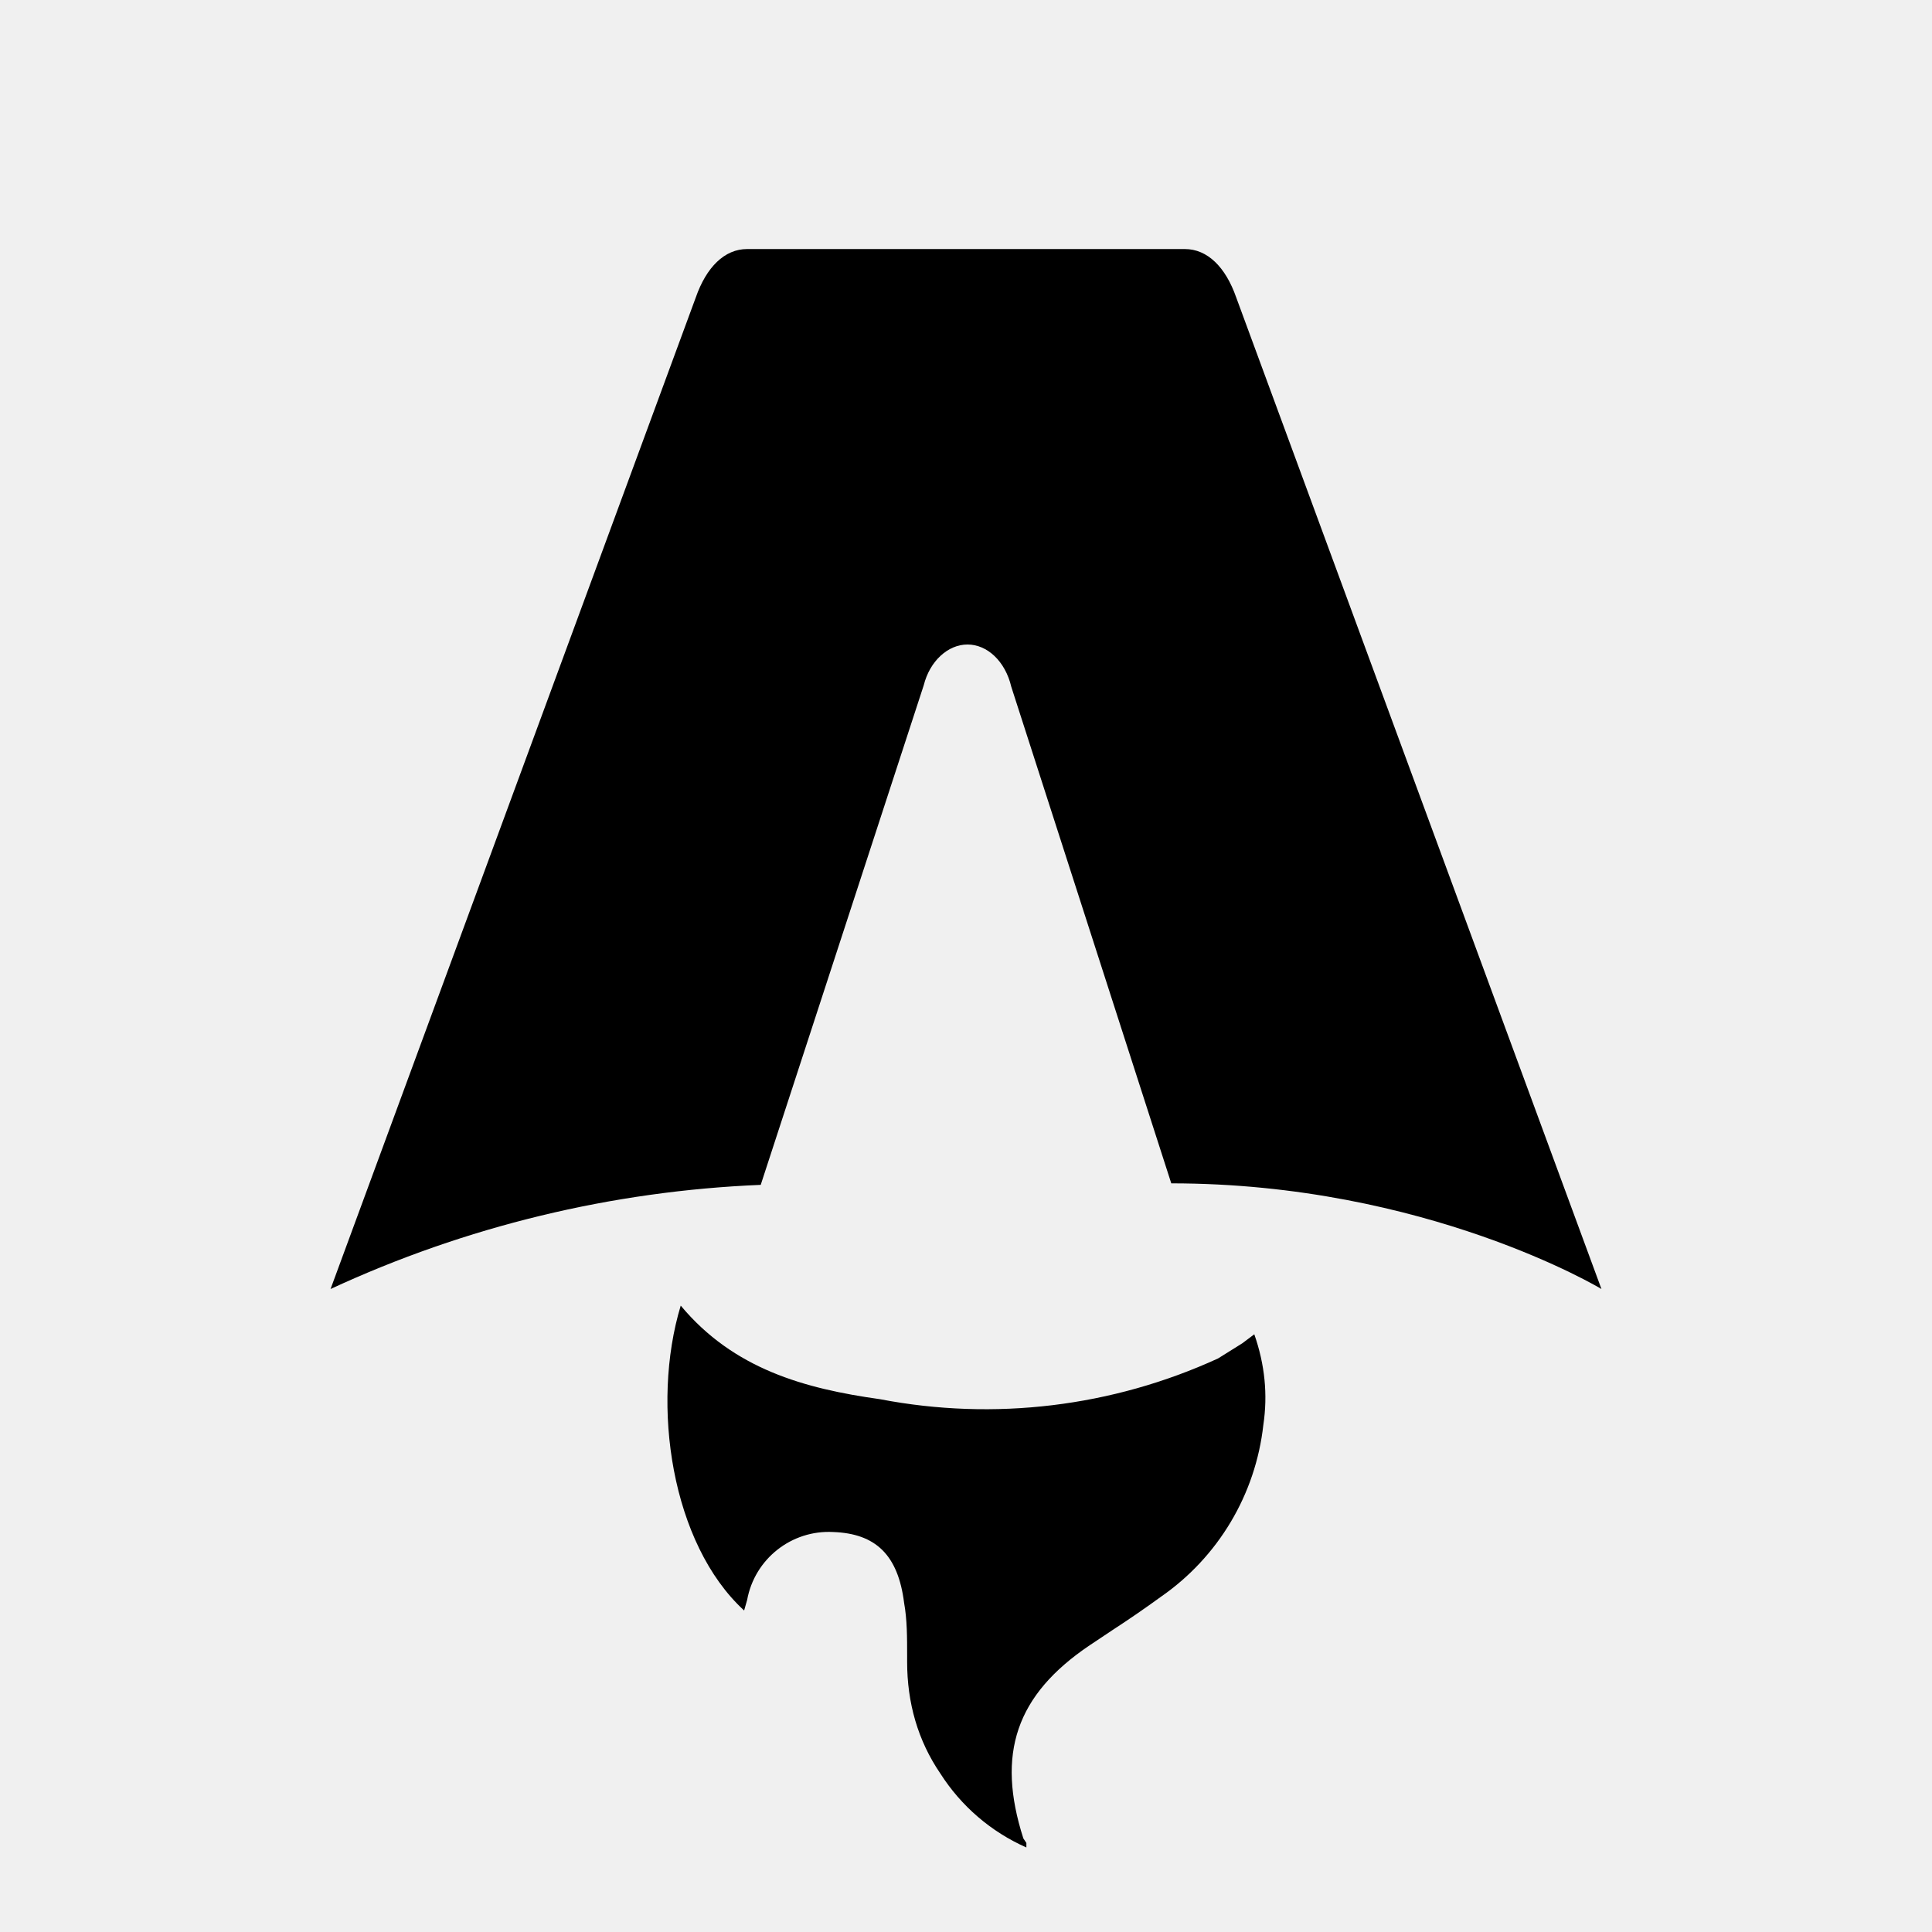
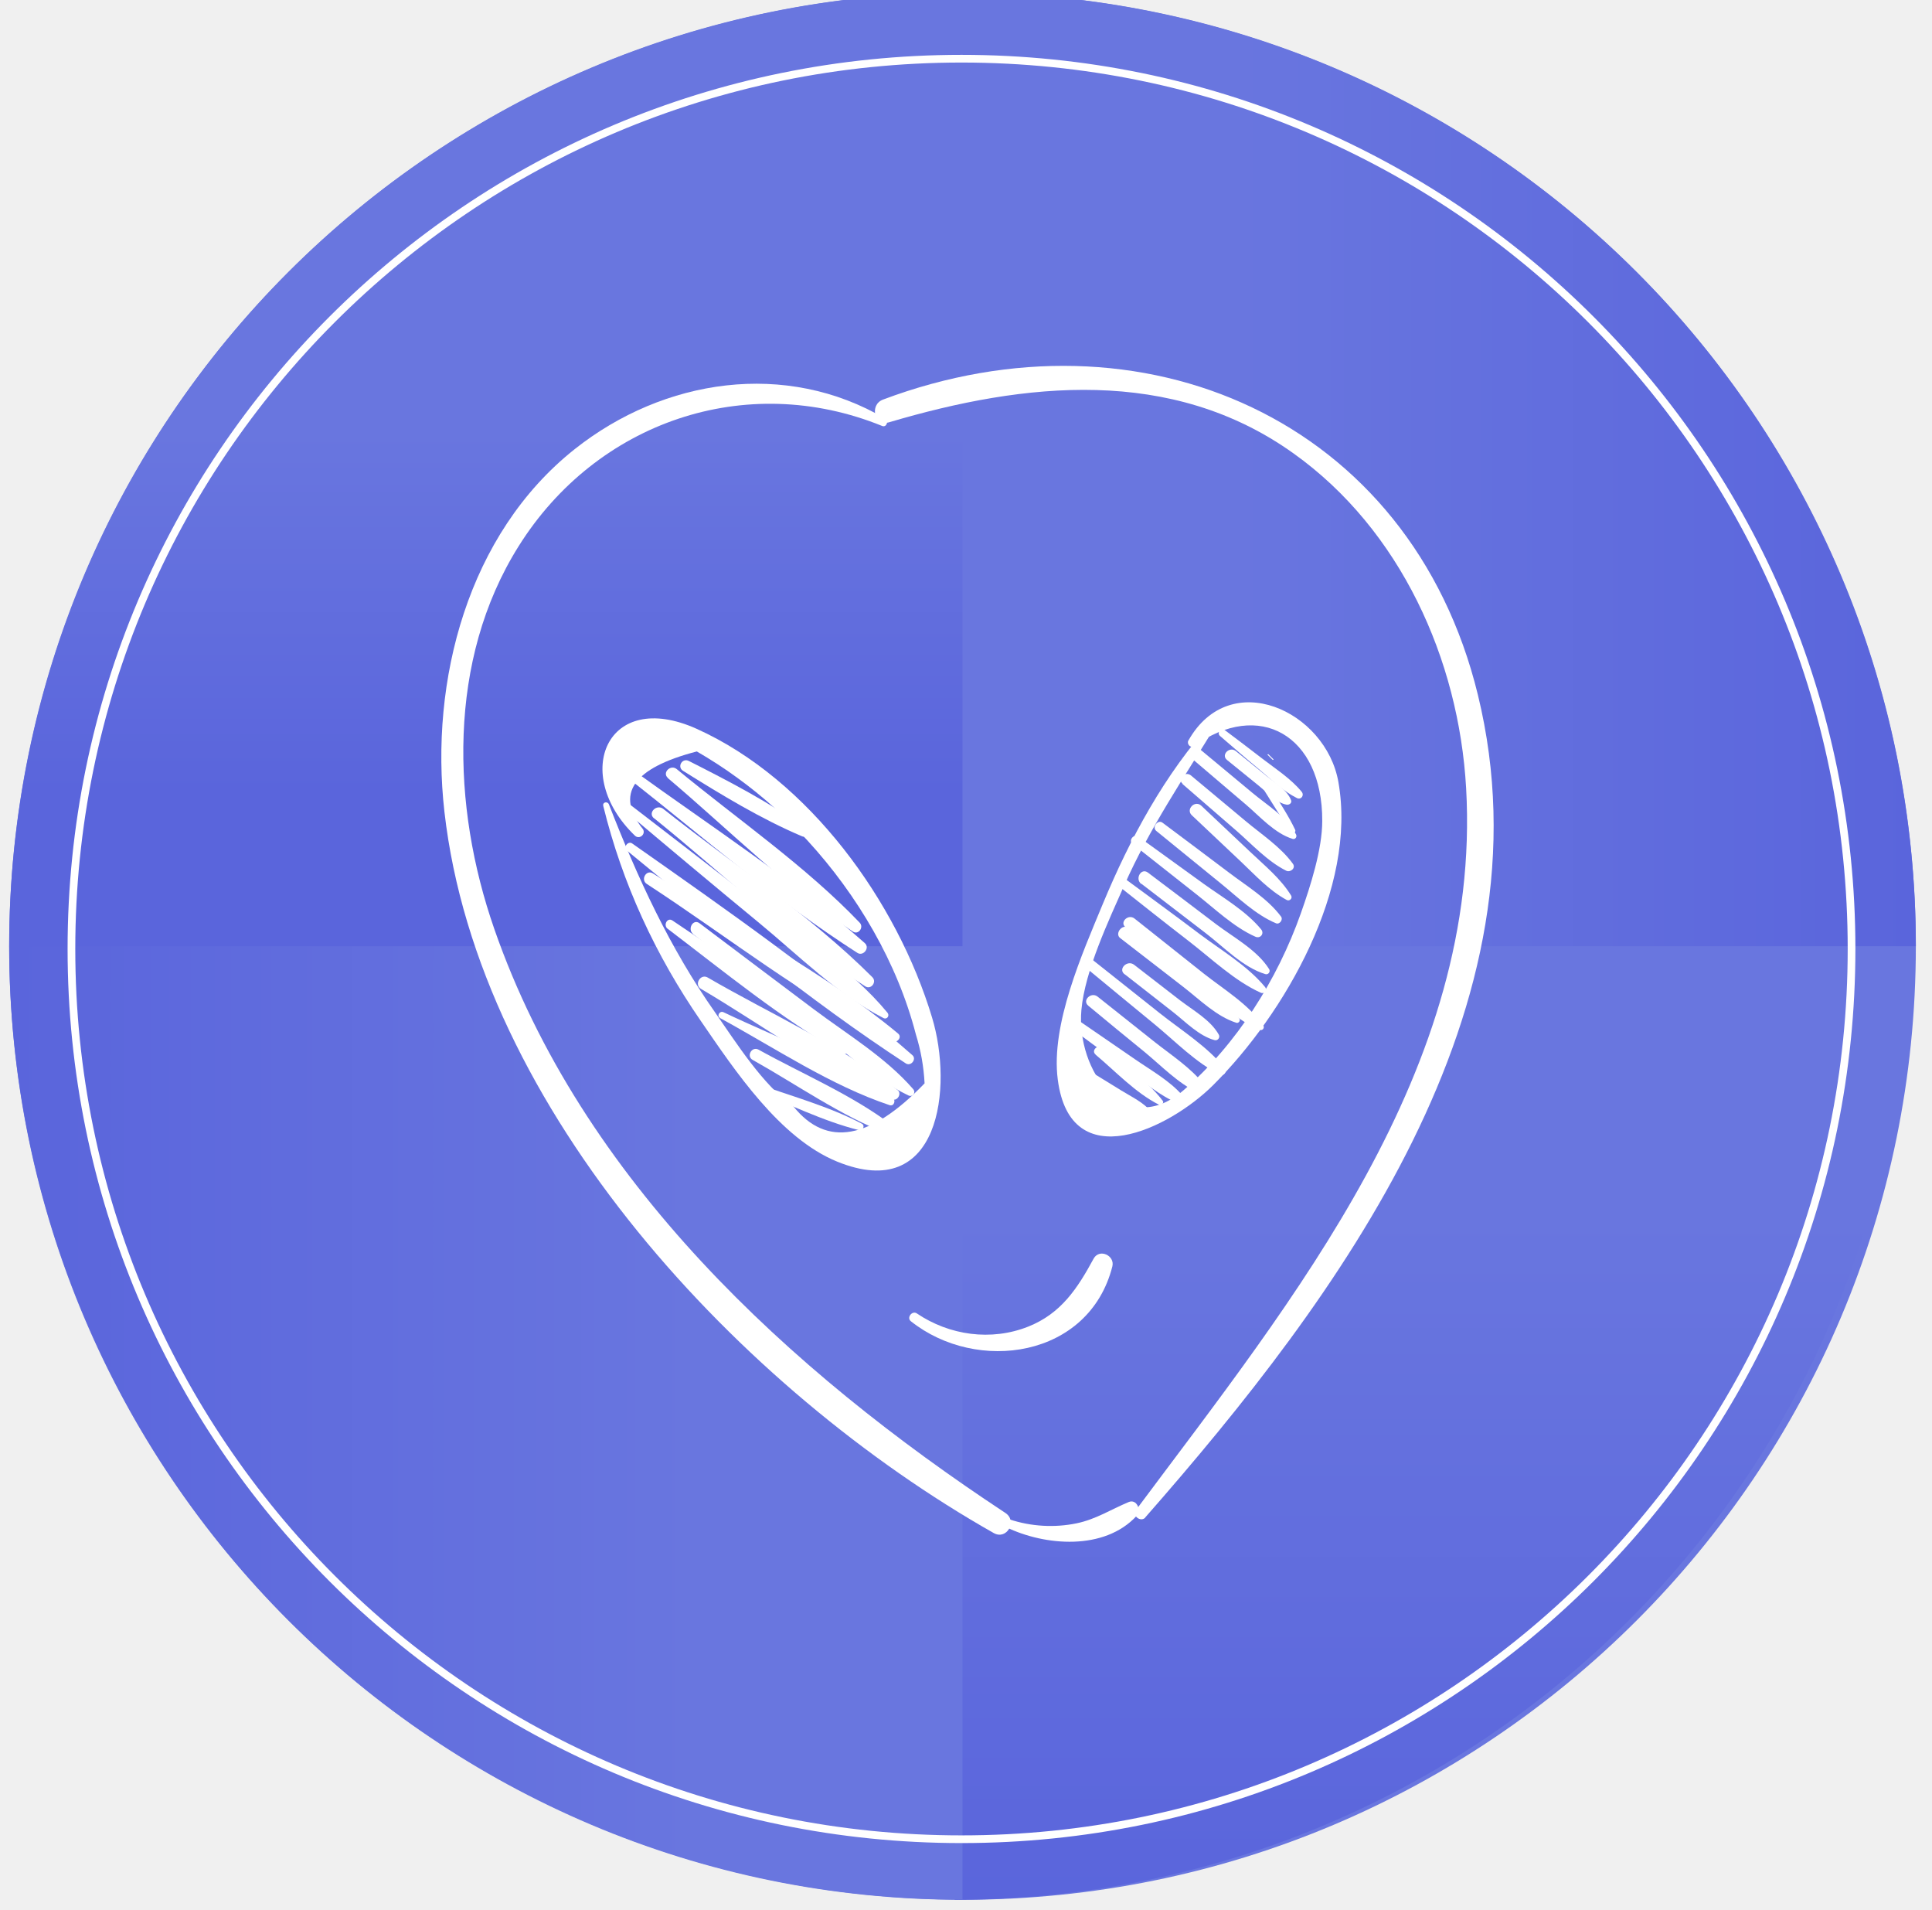
- <svg xmlns="http://www.w3.org/2000/svg" fill="none" viewBox="0 0 128 128">
-   <path d="M50.4 78.5a75.1 75.1 0 0 0-28.5 6.9l24.2-65.7c.7-2 1.9-3.2 3.4-3.2h29c1.5 0 2.7 1.2 3.4 3.2l24.2 65.7s-11.6-7-28.5-7L67 45.5c-.4-1.7-1.6-2.8-2.9-2.8-1.3 0-2.5 1.1-2.9 2.7L50.4 78.5Zm-1.1 28.2Zm-4.2-20.2c-2 6.6-.6 15.8 4.2 20.2a17.5 17.5 0 0 1 .2-.7 5.5 5.5 0 0 1 5.7-4.5c2.8.1 4.3 1.5 4.7 4.7.2 1.1.2 2.3.2 3.5v.4c0 2.7.7 5.2 2.2 7.4a13 13 0 0 0 5.7 4.9v-.3l-.2-.3c-1.8-5.6-.5-9.5 4.4-12.8l1.5-1a73 73 0 0 0 3.2-2.2 16 16 0 0 0 6.8-11.4c.3-2 .1-4-.6-6l-.8.6-1.6 1a37 37 0 0 1-22.4 2.7c-5-.7-9.7-2-13.2-6.2Z" />
-   <style>
-         path { fill: #000; }
-         @media (prefers-color-scheme: dark) {
-             path { fill: #FFF; }
-         }
-     </style>
+ <svg xmlns="http://www.w3.org/2000/svg" width="251" height="248" viewBox="0 0 251 248" fill="none">
+   <g clip-path="url(#clip0_10_532)">
+     <path d="M125.047 246.763C193.45 246.763 248.901 191.31 248.901 122.906C248.901 54.502 193.45 -0.95 125.047 -0.95C56.645 -0.95 1.193 54.502 1.193 122.906C1.193 191.31 56.645 246.763 125.047 246.763Z" fill="#6976DF" />
+     <path d="M247.884 122.906C247.884 139.17 244.68 155.279 238.449 170.305C232.218 185.332 223.091 198.988 211.601 210.478C200.111 221.969 186.455 231.095 171.429 237.327C156.403 243.558 140.294 246.763 124.031 246.763V122.906H247.884Z" fill="url(#paint0_linear_10_532)" />
+     <path d="M125.047 -0.95C141.311 -0.95 157.419 2.254 172.445 8.485C187.471 14.717 201.127 23.843 212.618 35.334C224.108 46.825 233.234 60.481 239.465 75.507C245.697 90.533 248.901 106.642 248.901 122.906H125.047V-0.95Z" fill="url(#paint1_linear_10_532)" />
+     <path d="M125.047 246.74C108.784 246.74 92.675 243.536 77.649 237.305C62.623 231.073 48.967 221.947 37.477 210.456C25.986 198.966 16.86 185.309 10.629 170.283C4.397 155.257 1.193 139.148 1.193 122.884H125.047V246.74Z" fill="url(#paint2_linear_10_532)" />
+     <path d="M1.193 122.906C1.193 106.642 4.397 90.533 10.629 75.507C16.86 60.481 25.986 46.825 37.477 35.334C48.967 23.843 62.623 14.717 77.649 8.485C92.675 2.254 108.784 -0.95 125.047 -0.95V122.906H1.193Z" fill="url(#paint3_linear_10_532)" />
+     <path d="M124.914 238.896C188.777 238.896 240.548 187.124 240.548 123.26C240.548 59.396 188.777 7.624 124.914 7.624C61.052 7.624 9.281 59.396 9.281 123.26C9.281 187.124 61.052 238.896 124.914 238.896Z" stroke="white" />
+     <path d="M115.015 54.382C102.11 46.78 86.267 49.145 74.666 58.337C60.789 69.342 55.795 88.412 57.739 105.449C62.159 144.274 96.409 180.625 129.091 199.12C130.792 200.093 132.229 197.574 130.615 196.513C102.574 178.039 75.55 153.268 64.214 120.652C58.667 104.72 58.093 85.738 67.374 70.955C77.494 54.802 96.895 48.128 114.617 55.332C115.17 55.553 115.501 54.669 115.015 54.382Z" fill="white" />
+     <path d="M130.726 198.369C135.764 200.8 143.476 201.441 147.674 196.889C148.337 196.181 147.674 194.657 146.636 195.099C144.36 196.049 142.349 197.353 139.874 197.861C137.024 198.457 133.93 198.281 131.168 197.353C130.571 197.154 130.174 198.104 130.726 198.369Z" fill="white" />
+     <path d="M148.779 197.109C173.926 168.449 201.923 130.883 192.001 90.246C183.273 54.448 148.249 39.289 114.706 51.907C112.916 52.592 113.601 55.42 115.523 54.846C133.135 49.631 152.182 47.554 168.048 58.89C181.947 68.811 189.526 85.65 190.476 102.378C192.531 138.905 168.07 168.648 147.564 196.159C147.034 196.866 148.205 197.772 148.801 197.109H148.779Z" fill="white" />
+     <path d="M78.378 104.698C80.853 114.774 85.162 124.077 91.062 132.629C95.481 139.059 101.293 147.832 108.761 150.882C122.152 156.34 123.832 141.203 121.091 132.165C116.562 117.139 105.16 101.273 90.509 94.666C78.82 89.406 74.18 100.566 82.488 108.543C83.04 109.073 83.902 108.41 83.549 107.725C79.881 103.151 82.201 99.77 90.531 97.605C92.343 98.665 94.111 99.792 95.79 101.03C99.083 103.416 102.132 106.156 104.894 109.162C111.391 116.233 116.584 125.05 118.992 134.375C119.633 136.43 120.009 138.551 120.119 140.717C113.048 148.053 107.391 149.048 103.105 143.744C99.105 140.96 95.591 135.347 92.918 131.524C87.018 123.149 82.82 114.001 79.107 104.477C78.93 104.035 78.245 104.19 78.378 104.676V104.698Z" fill="white" />
+     <path d="M157.53 93.693C151.32 100.544 146.812 108.896 143.277 117.404C140.647 123.768 136.493 133.049 137.421 140.208C139.056 152.937 151.961 146.573 157.596 140.96C166.965 131.613 176.312 115.371 173.881 101.582C172.268 92.345 159.828 86.556 154.392 96.19C154.149 96.61 154.657 97.229 155.121 96.919C163.54 90.821 171.826 95.461 171.782 106.642C171.782 110.311 170.257 115.084 168.998 118.641C165.971 127.215 160.667 135.656 153.773 141.601C146.194 148.119 139.786 139.059 140.493 131.171C140.957 126.066 144.05 119.547 146.039 115.039C149.332 107.593 153.817 101.008 158.06 94.091C158.259 93.76 157.795 93.384 157.53 93.671V93.693Z" fill="white" />
+     <path d="M118.329 171.609C126.903 178.437 141.487 176.404 144.514 164.494C144.868 163.079 142.835 162.129 142.084 163.477C139.985 167.344 137.863 170.615 133.576 172.316C128.781 174.217 123.345 173.465 119.103 170.593C118.506 170.195 117.755 171.145 118.329 171.609Z" fill="white" />
+     <path d="M97.713 141.49C102.243 143.28 106.883 145.622 111.612 146.794C112.098 146.904 112.43 146.219 111.965 145.954C107.612 143.656 102.552 142.308 97.934 140.628C97.381 140.429 97.183 141.269 97.691 141.49H97.713Z" fill="white" />
+     <path d="M97.779 137.667C103.502 140.871 109.248 144.937 115.368 147.28C116.098 147.567 116.363 146.506 115.855 146.131C110.706 142.219 104.209 139.479 98.553 136.341C97.691 135.855 96.917 137.181 97.779 137.667Z" fill="white" />
+     <path d="M93.581 132.253C100.63 136.098 107.944 141.004 115.567 143.545C116.164 143.744 116.429 142.904 115.965 142.573C109.491 137.932 101.182 134.905 94.001 131.48C93.493 131.237 93.073 131.966 93.559 132.231L93.581 132.253Z" fill="white" />
+     <path d="M91.084 128.453C99.149 133.204 107.259 139.258 115.943 142.794C116.584 143.059 117.18 142.043 116.628 141.601C109.292 135.767 100.033 131.679 91.946 126.972C90.995 126.42 90.134 127.9 91.084 128.453Z" fill="white" />
+     <path d="M90.045 121.337C95.172 125.293 100.32 129.248 105.447 133.226C109.446 136.341 113.424 140.076 118.02 142.286C118.55 142.551 119.037 141.932 118.639 141.468C115.059 137.336 110.043 134.331 105.712 131.082C100.762 127.37 95.813 123.635 90.885 119.923C90.045 119.282 89.25 120.696 90.067 121.337H90.045Z" fill="white" />
+     <path d="M84.035 114.818C94.421 121.58 104.762 129.801 115.877 135.259C116.496 135.568 117.269 134.728 116.672 134.242C107.06 126.265 95.349 120.188 84.831 113.448C83.969 112.896 83.173 114.266 84.035 114.818Z" fill="white" />
+     <path d="M86.731 120.63C94.067 126.199 101.469 132.298 109.491 136.85C109.955 137.115 110.507 136.474 110.087 136.076C103.171 129.867 95.039 124.784 87.371 119.569C86.709 119.105 86.112 120.166 86.753 120.652L86.731 120.63Z" fill="white" />
+     <path d="M81.427 110.465C93.073 120.011 105.071 129.889 117.689 138.131C118.352 138.551 119.125 137.557 118.528 137.049C107.215 127.127 94.465 118.222 82.135 109.559C81.604 109.184 80.919 110.045 81.427 110.465Z" fill="white" />
+     <path d="M80.853 105.029C86.687 109.957 92.542 114.863 98.442 119.724C103.635 123.989 108.761 129.16 114.772 132.231C115.236 132.474 115.612 131.922 115.302 131.546C110.573 125.801 103.591 121.426 97.757 116.829C92.365 112.587 86.93 108.41 81.494 104.234C81.03 103.88 80.411 104.676 80.875 105.051L80.853 105.029Z" fill="white" />
+     <path d="M84.985 106.289C93.956 113.515 102.707 121.956 112.429 128.121C113.159 128.585 113.954 127.547 113.335 126.928C105.248 118.84 95.15 112.189 86.178 105.073C85.316 104.388 84.101 105.582 84.963 106.289H84.985Z" fill="white" />
+     <path d="M81.538 101.008C91.283 108.675 100.939 117.095 111.391 123.768C112.142 124.254 113.048 123.127 112.363 122.508C103.06 114.266 92.343 107.327 82.289 100.057C81.737 99.66 81.007 100.588 81.538 101.008Z" fill="white" />
+     <path d="M86.775 101.074C94.619 107.703 102.243 115.371 110.816 121.006C111.524 121.47 112.253 120.453 111.7 119.857C104.651 112.476 95.79 106.399 87.924 99.903C87.128 99.24 85.979 100.367 86.775 101.052V101.074Z" fill="white" />
+     <path d="M88.742 100.124C93.691 103.217 98.84 106.355 104.209 108.631C104.85 108.896 105.115 107.946 104.651 107.593C99.989 104.212 94.641 101.45 89.493 98.842C88.631 98.4 87.924 99.615 88.742 100.124Z" fill="white" />
+     <path d="M140.272 140.098C141.796 141.07 143.299 142.02 144.824 142.993C146.15 143.855 147.52 144.959 149.088 145.313C149.619 145.424 149.906 144.849 149.597 144.451C148.602 143.192 146.989 142.462 145.641 141.623C144.117 140.673 142.57 139.744 141.045 138.794C140.205 138.286 139.454 139.568 140.272 140.098Z" fill="white" />
+     <path d="M142.327 136.982C144.912 139.148 147.497 141.932 150.547 143.479C150.834 143.634 151.298 143.28 151.055 142.971C149 140.275 145.818 138.242 143.233 136.098C142.614 135.59 141.708 136.474 142.349 136.982H142.327Z" fill="white" />
+     <path d="M139.697 133.955C141.995 135.656 144.316 137.358 146.614 139.059C148.647 140.562 150.702 142.352 153.066 143.302C153.663 143.545 153.994 142.706 153.641 142.308C151.983 140.385 149.553 139.037 147.475 137.601C145.111 135.988 142.769 134.375 140.404 132.74C139.653 132.231 138.99 133.425 139.697 133.933V133.955Z" fill="white" />
+     <path d="M141.399 130.64C143.829 132.651 146.26 134.662 148.713 136.651C150.878 138.441 153.022 140.673 155.563 141.888C156.093 142.131 156.933 141.556 156.491 140.96C154.767 138.728 152.226 137.093 150.017 135.347C147.542 133.38 145.067 131.414 142.592 129.447C141.752 128.784 140.537 129.955 141.399 130.64Z" fill="white" />
+     <path d="M141.045 125.668C144.05 128.143 147.056 130.64 150.083 133.115C152.757 135.325 155.364 138.021 158.458 139.568C159.01 139.855 159.474 139.192 159.098 138.728C156.845 135.922 153.464 133.822 150.657 131.59C147.851 129.359 144.868 126.994 141.973 124.696C141.31 124.166 140.382 125.094 141.045 125.624V125.668Z" fill="white" />
+     <path d="M146.128 126.552C148.227 128.187 150.326 129.823 152.403 131.458C154.038 132.74 155.762 134.552 157.795 135.104C158.215 135.214 158.546 134.75 158.347 134.397C157.287 132.496 155.011 131.237 153.309 129.933C151.32 128.386 149.332 126.862 147.343 125.315C146.459 124.63 145.2 125.867 146.106 126.552H146.128Z" fill="white" />
+     <path d="M145.531 121.845C148.271 123.967 150.989 126.066 153.729 128.187C155.872 129.845 158.016 132.01 160.623 132.85C160.91 132.938 161.176 132.585 161.021 132.342C159.563 130.044 156.911 128.497 154.768 126.84C152.027 124.74 149.287 122.619 146.57 120.52C145.818 119.945 144.78 121.271 145.531 121.845Z" fill="white" />
+     <path d="M146.238 120.453C149.42 122.995 152.602 125.536 155.784 128.077C158.259 130.066 160.734 132.585 163.717 133.778C164.026 133.889 164.313 133.491 164.137 133.226C162.236 130.464 159.032 128.541 156.425 126.486C153.42 124.099 150.392 121.691 147.387 119.304C146.57 118.663 145.398 119.813 146.238 120.453Z" fill="white" />
+     <path d="M145.133 114.929C148.183 117.338 151.232 119.768 154.303 122.133C157.375 124.497 160.358 127.392 163.783 128.939C164.269 129.16 164.689 128.629 164.358 128.21C162.082 125.447 158.634 123.414 155.784 121.271C152.514 118.796 149.199 116.387 145.907 113.957C145.354 113.537 144.603 114.487 145.155 114.929H145.133Z" fill="white" />
+     <path d="M148.293 114.796C151.077 116.94 153.884 119.083 156.668 121.227C159.032 123.039 161.507 125.668 164.402 126.53C164.755 126.641 165.087 126.221 164.888 125.889C163.363 123.437 160.336 121.801 158.038 120.078C155.077 117.824 152.094 115.57 149.133 113.338C148.249 112.675 147.409 114.156 148.271 114.818L148.293 114.796Z" fill="white" />
+     <path d="M147.122 109.603C149.884 111.769 152.646 113.957 155.386 116.122C157.817 118.023 160.292 120.431 163.098 121.669C163.739 121.956 164.291 121.271 163.849 120.719C161.883 118.332 158.9 116.608 156.403 114.818C153.552 112.763 150.702 110.708 147.873 108.653C147.299 108.256 146.57 109.184 147.122 109.626V109.603Z" fill="white" />
+     <path d="M150.215 107.924C153.022 110.2 155.828 112.498 158.634 114.774C160.866 116.586 163.098 118.796 165.772 119.923C166.236 120.122 166.722 119.459 166.435 119.061C164.711 116.741 161.993 115.106 159.717 113.382C156.822 111.195 153.928 109.029 151.033 106.863C150.436 106.399 149.619 107.438 150.215 107.924Z" fill="white" />
+     <path d="M154.834 105.891C156.933 107.88 159.032 109.847 161.131 111.835C163.054 113.647 164.844 115.636 167.164 116.896C167.517 117.095 167.959 116.697 167.738 116.321C166.346 114.067 164.269 112.41 162.369 110.598C160.27 108.609 158.17 106.642 156.071 104.654C155.254 103.88 154.016 105.118 154.834 105.891Z" fill="white" />
+     <path d="M153.618 101.825C155.939 103.836 158.259 105.847 160.579 107.858C162.634 109.648 164.667 111.88 167.098 113.095C167.606 113.36 168.379 112.786 167.981 112.211C166.39 110.001 163.871 108.366 161.794 106.62C159.43 104.654 157.065 102.687 154.723 100.72C153.972 100.102 152.889 101.162 153.64 101.803L153.618 101.825Z" fill="white" />
+     <path d="M154.878 98.555C157.22 100.544 159.54 102.532 161.883 104.521C163.695 106.068 165.617 108.256 167.937 108.963C168.291 109.073 168.534 108.675 168.379 108.388C167.252 106.178 164.601 104.565 162.722 102.996C160.491 101.14 158.259 99.284 156.027 97.428C155.231 96.765 154.082 97.892 154.878 98.577V98.555Z" fill="white" />
+     <path d="M159.408 98.709C160.778 99.814 162.126 100.919 163.496 102.024C164.556 102.886 165.794 104.278 167.164 104.521C167.473 104.565 167.871 104.322 167.738 103.947C167.208 102.599 165.75 101.759 164.645 100.875C163.275 99.77 161.927 98.665 160.557 97.56C159.739 96.897 158.59 98.046 159.408 98.709Z" fill="white" />
+     <path d="M158.502 95.594C160.203 97.052 161.883 98.533 163.606 99.947C165.153 101.251 166.678 102.753 168.49 103.659C169.042 103.924 169.484 103.306 169.108 102.842C167.716 101.14 165.706 99.859 163.96 98.511C162.347 97.251 160.712 96.036 159.076 94.798C158.635 94.467 158.06 95.196 158.48 95.572L158.502 95.594Z" fill="white" />
+     <path d="M164.689 98.046L165.352 98.709C165.352 98.709 165.507 98.687 165.44 98.621L164.777 97.958C164.777 97.958 164.601 98.002 164.667 98.069L164.689 98.046Z" fill="white" />
+     <path d="M164.358 102.842C165.485 104.609 166.545 106.466 167.871 108.101C168.07 108.344 168.379 108.035 168.269 107.791C167.385 105.913 166.192 104.168 165.109 102.4C164.822 101.914 164.048 102.356 164.358 102.842Z" fill="white" />
+   </g>
+   <defs>
+     <linearGradient id="paint0_linear_10_532" x1="185.968" y1="-0.95" x2="185.968" y2="246.763" gradientUnits="userSpaceOnUse">
+       <stop offset="0.64" stop-color="#6976DF" />
+       <stop offset="1" stop-color="#5A65DC" />
+     </linearGradient>
+     <linearGradient id="paint1_linear_10_532" x1="1.193" y1="60.967" x2="248.901" y2="60.967" gradientUnits="userSpaceOnUse">
+       <stop offset="0.64" stop-color="#6976DF" />
+       <stop offset="1" stop-color="#5A65DC" />
+     </linearGradient>
+     <linearGradient id="paint2_linear_10_532" x1="248.901" y1="184.823" x2="1.193" y2="184.823" gradientUnits="userSpaceOnUse">
+       <stop offset="0.64" stop-color="#6976DF" />
+       <stop offset="1" stop-color="#5A65DC" />
+     </linearGradient>
+     <linearGradient id="paint3_linear_10_532" x1="63.131" y1="246.763" x2="63.131" y2="-0.95" gradientUnits="userSpaceOnUse">
+       <stop offset="0.58" stop-color="#5A65DC" />
+       <stop offset="0.77" stop-color="#6976DF" />
+       <stop offset="0.83" stop-color="#6976DF" />
+     </linearGradient>
+     <clipPath id="clip0_10_532">
+       <rect width="251" height="248" fill="white" />
+     </clipPath>
+   </defs>
</svg>
